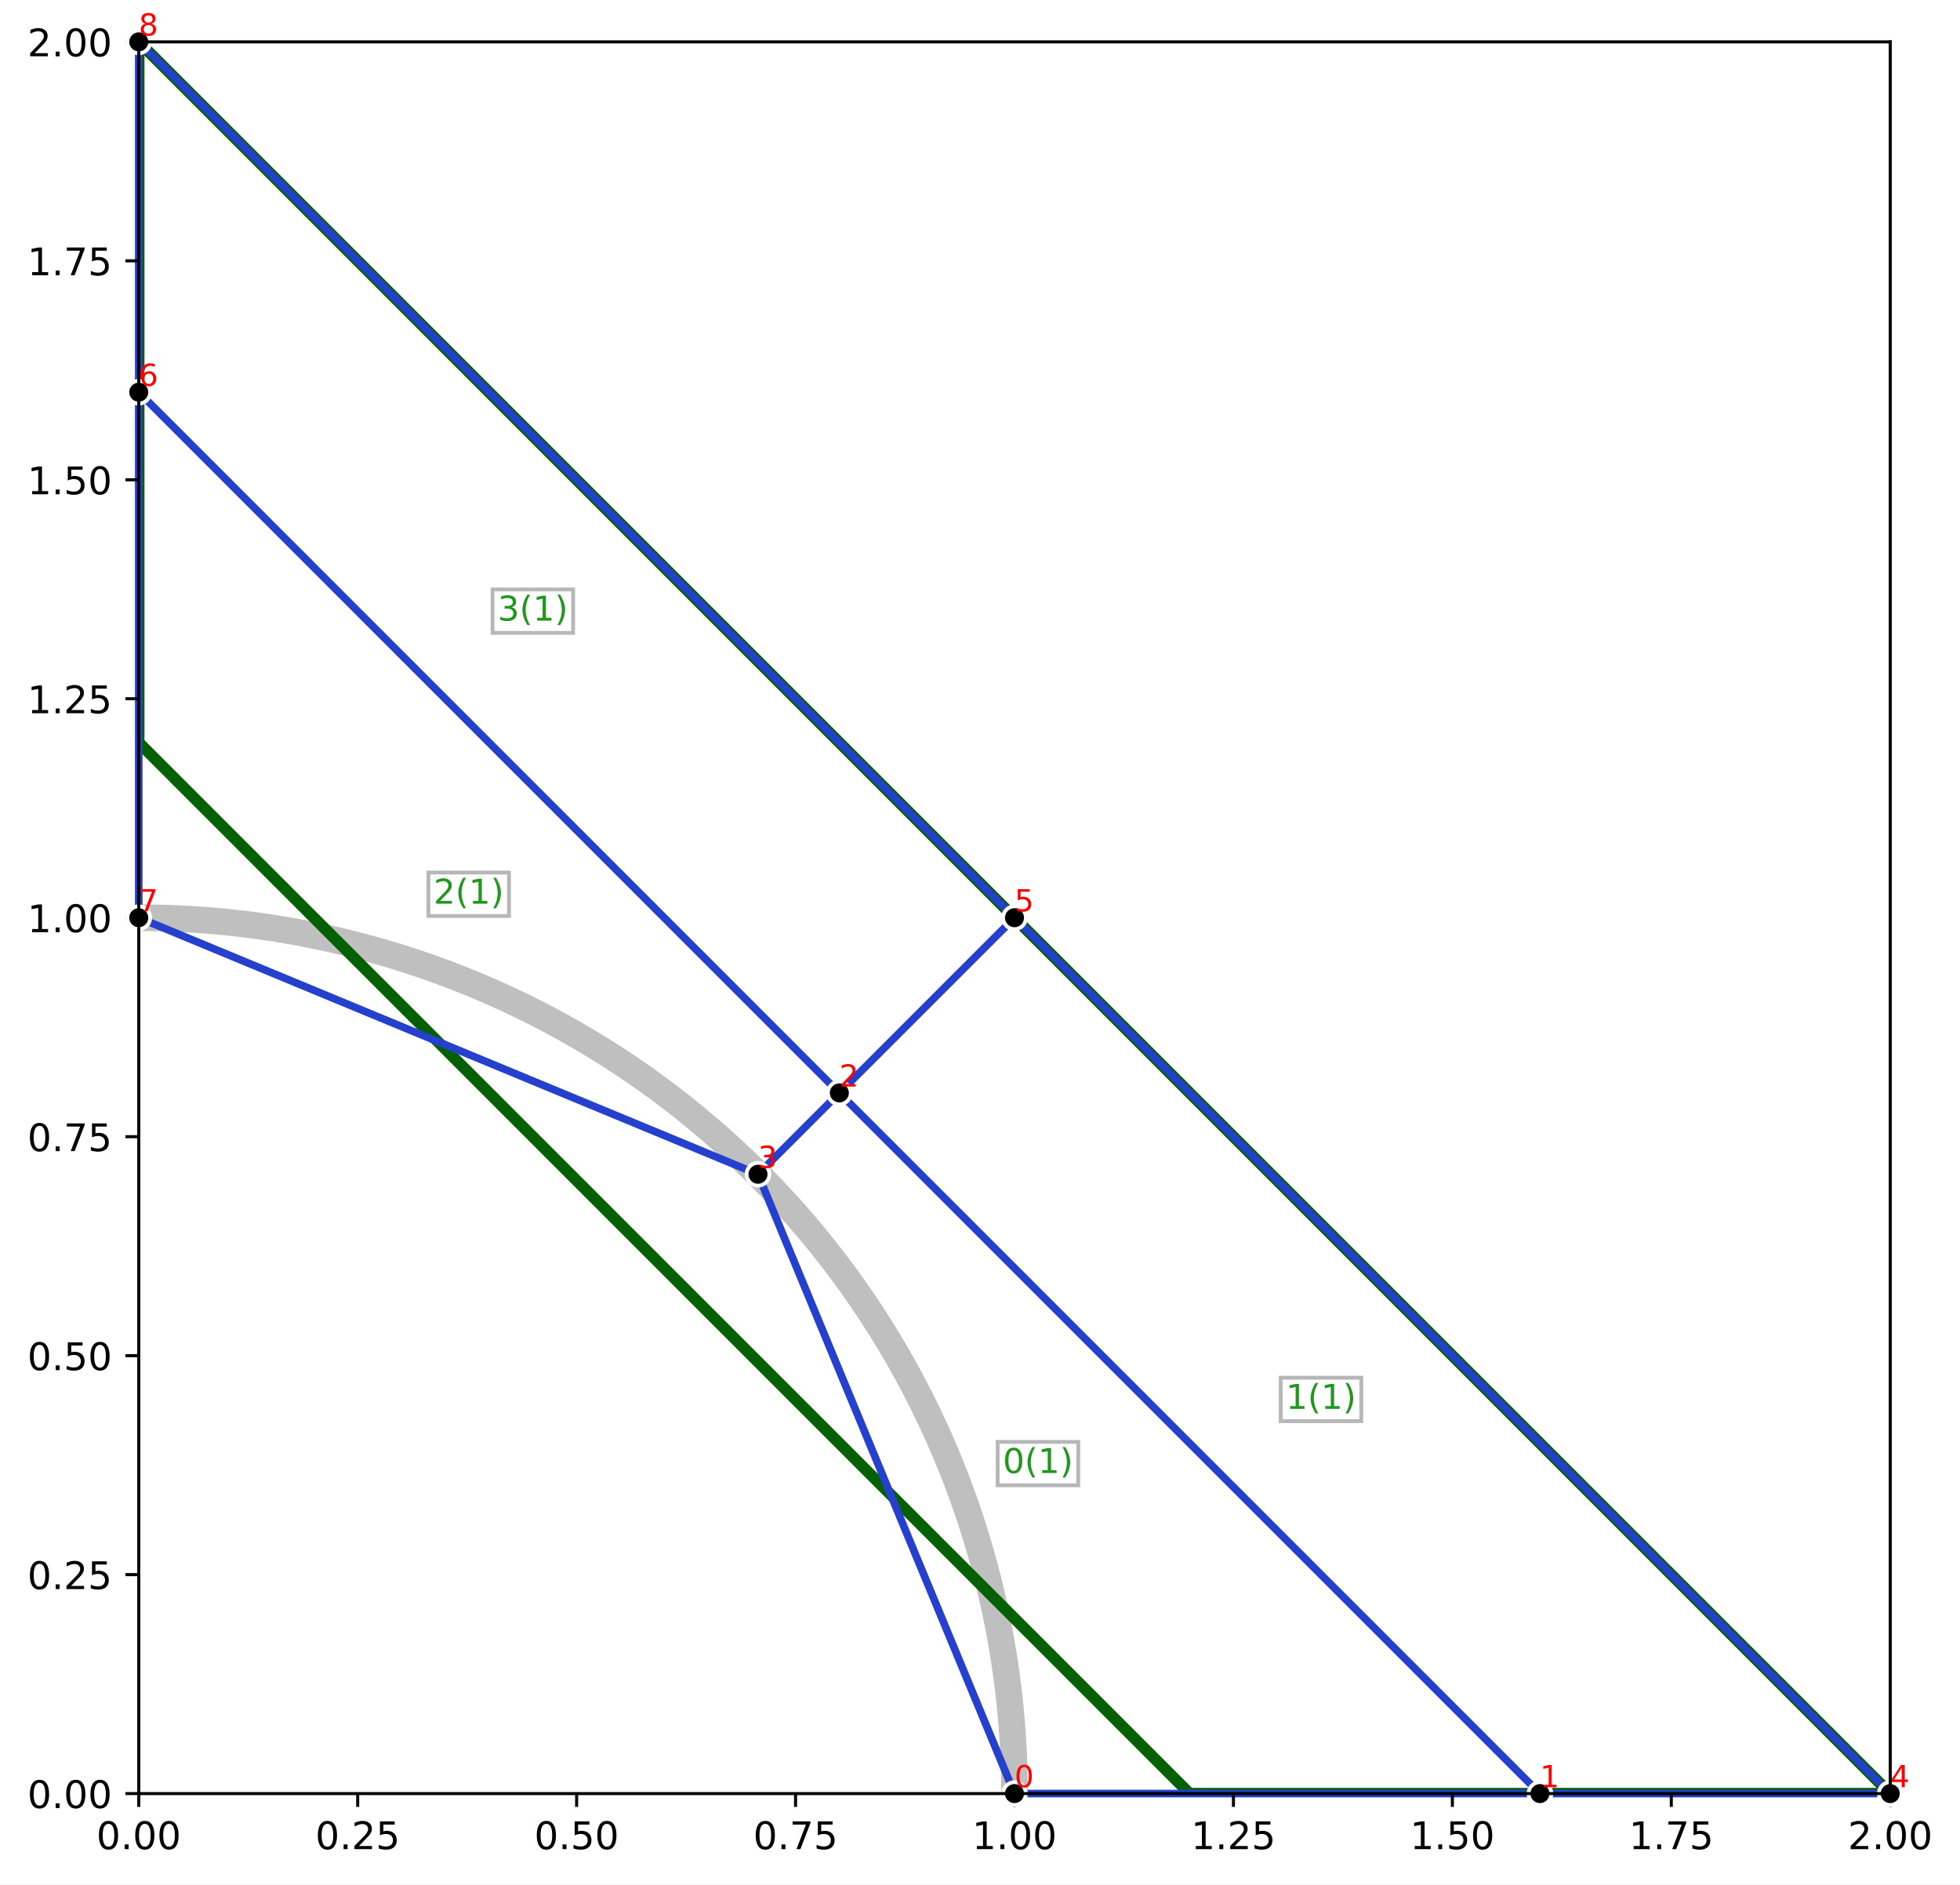
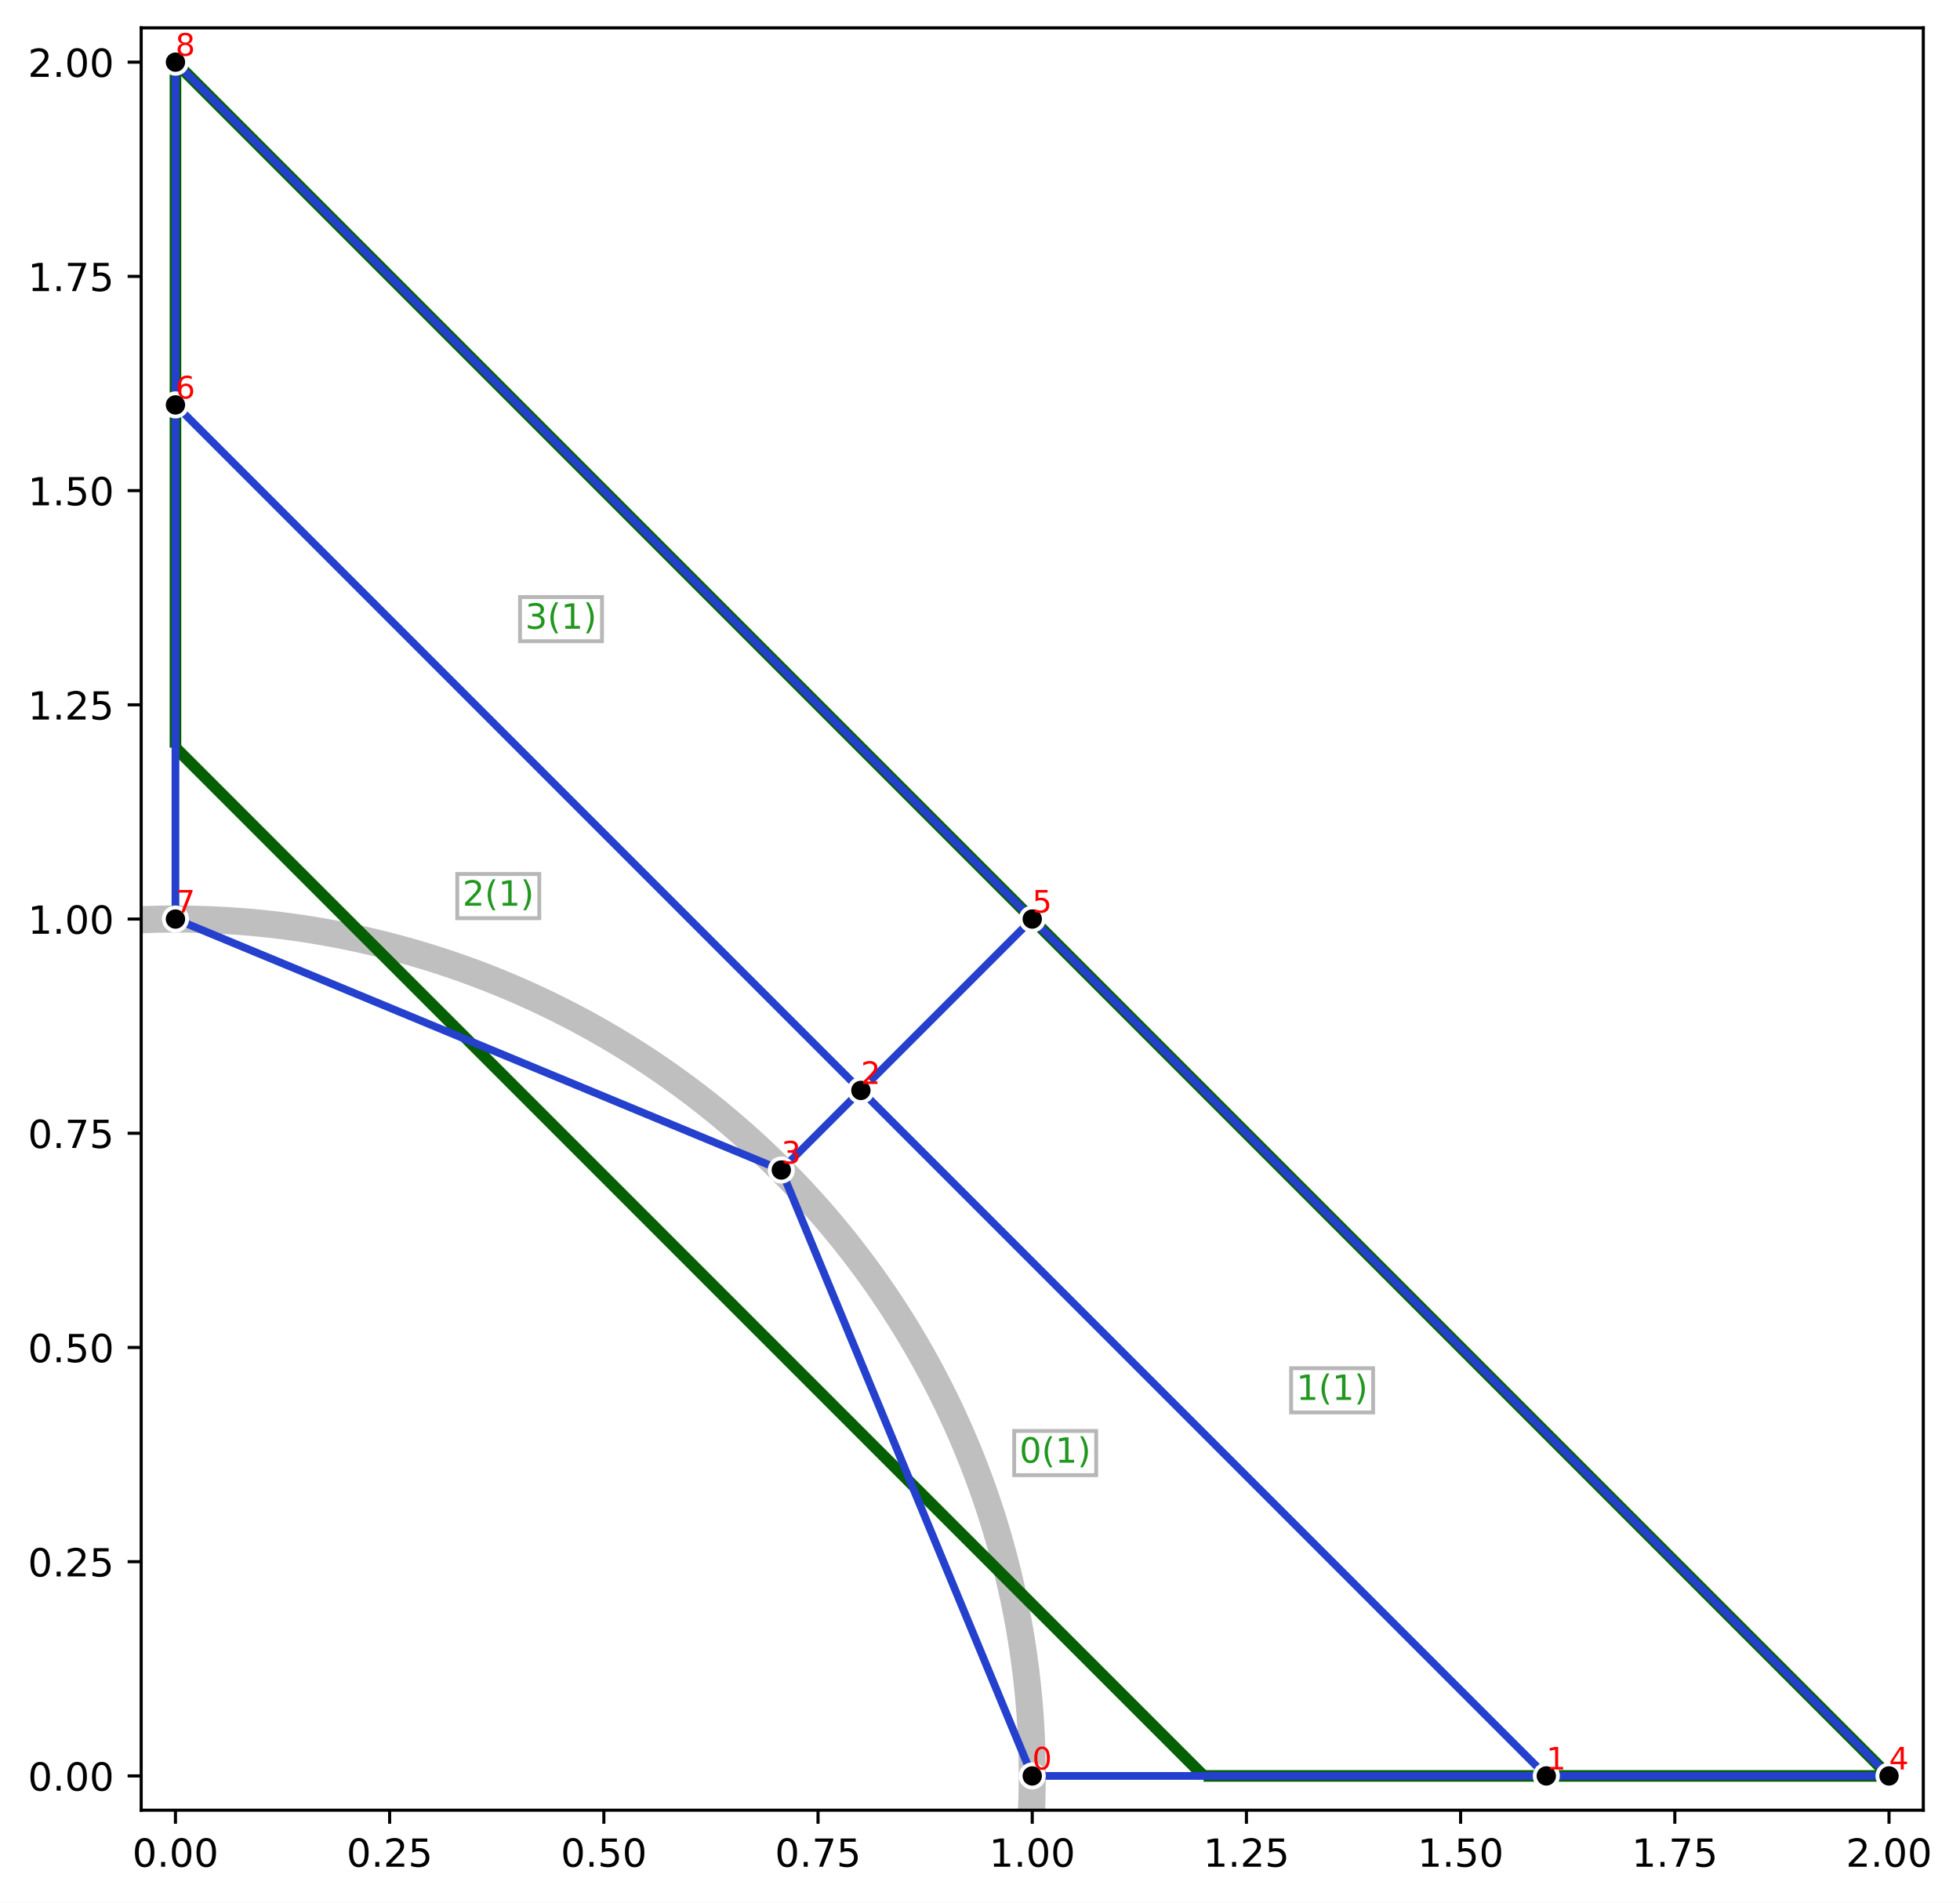
- <svg xmlns="http://www.w3.org/2000/svg" xmlns:xlink="http://www.w3.org/1999/xlink" width="515.072pt" height="495.151pt" viewBox="0 0 515.072 495.151" version="1.1">
+ <svg xmlns="http://www.w3.org/2000/svg" xmlns:xlink="http://www.w3.org/1999/xlink" width="506.221pt" height="491.352pt" viewBox="0 0 506.221 491.352" version="1.1">
  <defs>
    <style type="text/css">*{stroke-linejoin: round; stroke-linecap: butt}</style>
  </defs>
  <g id="figure_1">
    <g id="patch_1">
-       <path d="M 0 495.151  L 515.072 495.151  L 515.072 0  L 0 0  z " style="fill: #ffffff" />
+       <path d="M 0 491.352  L 506.221 491.352  L 506.221 0  L 0 0  z " style="fill: #ffffff" />
    </g>
    <g id="axes_1">
      <g id="patch_2">
-         <path d="M 36.466 471.273  L 496.74 471.273  L 496.74 10.999  L 36.466 10.999  z " style="fill: #ffffff" />
+         <path d="M 36.466 467.474  L 496.74 467.474  L 496.74 7.2  L 36.466 7.2  z " style="fill: #ffffff" />
      </g>
      <g id="patch_3">
-         <path d="M 36.466 701.41  C 97.499 701.41 156.04 677.161 199.197 634.005  C 242.354 590.848 266.603 532.306 266.603 471.273  C 266.603 410.24 242.354 351.699 199.197 308.542  C 156.04 265.385 97.499 241.136 36.466 241.136  C -24.567 241.136 -83.109 265.385 -126.266 308.542  C -169.423 351.699 -193.671 410.24 -193.671 471.273  C -193.671 532.306 -169.423 590.848 -126.266 634.005  C -83.109 677.161 -24.567 701.41 36.466 701.41  " clip-path="url(#p9bb71fc6a3)" style="fill: none; stroke: #bfbfbf; stroke-width: 7; stroke-linejoin: miter" />
+         <path d="M 45.317 679.908  C 104.003 679.908 160.293 656.592 201.79 615.095  C 243.287 573.598 266.603 517.308 266.603 458.623  C 266.603 399.937 243.287 343.647 201.79 302.15  C 160.293 260.653 104.003 237.337 45.317 237.337  C -13.369 237.337 -69.658 260.653 -111.155 302.15  C -152.652 343.647 -175.969 399.937 -175.969 458.623  C -175.969 517.308 -152.652 573.598 -111.155 615.095  C -69.658 656.592 -13.369 679.908 45.317 679.908  " clip-path="url(#pf19e77c049)" style="fill: none; stroke: #bfbfbf; stroke-width: 7; stroke-linejoin: miter" />
      </g>
      <g id="patch_4">
-         <path d="M 496.74 471.273  L 478.329 471.273  L 459.918 471.273  L 441.507 471.273  L 423.096 471.273  L 404.685 471.273  L 386.274 471.273  L 367.863 471.273  L 349.452 471.273  L 331.041 471.273  L 312.63 471.273  " clip-path="url(#p9bb71fc6a3)" style="fill: none; stroke: #046002; stroke-width: 3; stroke-linejoin: miter" />
+         <path d="M 487.888 458.623  L 470.185 458.623  L 452.482 458.623  L 434.78 458.623  L 417.077 458.623  L 399.374 458.623  L 381.671 458.623  L 363.968 458.623  L 346.265 458.623  L 328.563 458.623  L 310.86 458.623  " clip-path="url(#pf19e77c049)" style="fill: none; stroke: #046002; stroke-width: 3; stroke-linejoin: miter" />
      </g>
      <g id="patch_5">
-         <path d="M 36.466 10.999  L 82.493 57.027  L 128.52 103.054  L 174.548 149.081  L 220.575 195.109  L 266.603 241.136  L 312.63 287.164  L 358.657 333.191  L 404.685 379.218  L 450.712 425.246  L 496.74 471.273  " clip-path="url(#p9bb71fc6a3)" style="fill: none; stroke: #046002; stroke-width: 3; stroke-linejoin: miter" />
+         <path d="M 45.317 16.051  L 89.574 60.309  L 133.831 104.566  L 178.088 148.823  L 222.345 193.08  L 266.603 237.337  L 310.86 281.594  L 355.117 325.851  L 399.374 370.108  L 443.631 414.365  L 487.888 458.623  " clip-path="url(#pf19e77c049)" style="fill: none; stroke: #046002; stroke-width: 3; stroke-linejoin: miter" />
      </g>
      <g id="patch_6">
-         <path d="M 36.466 195.109  L 36.466 176.698  L 36.466 158.287  L 36.466 139.876  L 36.466 121.465  L 36.466 103.054  L 36.466 84.643  L 36.466 66.232  L 36.466 47.821  L 36.466 29.41  L 36.466 10.999  " clip-path="url(#p9bb71fc6a3)" style="fill: none; stroke: #046002; stroke-width: 3; stroke-linejoin: miter" />
+         <path d="M 45.317 193.08  L 45.317 175.377  L 45.317 157.674  L 45.317 139.971  L 45.317 122.268  L 45.317 104.566  L 45.317 86.863  L 45.317 69.16  L 45.317 51.457  L 45.317 33.754  L 45.317 16.051  " clip-path="url(#pf19e77c049)" style="fill: none; stroke: #046002; stroke-width: 3; stroke-linejoin: miter" />
      </g>
      <g id="patch_7">
-         <path d="M 312.63 471.273  L 285.014 443.657  L 257.397 416.04  L 229.781 388.424  L 202.164 360.807  L 174.548 333.191  L 146.931 305.575  L 119.315 277.958  L 91.699 250.342  L 64.082 222.725  L 36.466 195.109  " clip-path="url(#p9bb71fc6a3)" style="fill: none; stroke: #046002; stroke-width: 3; stroke-linejoin: miter" />
+         <path d="M 310.86 458.623  L 284.305 432.068  L 257.751 405.514  L 231.197 378.96  L 204.643 352.405  L 178.088 325.851  L 151.534 299.297  L 124.98 272.743  L 98.426 246.188  L 71.871 219.634  L 45.317 193.08  " clip-path="url(#pf19e77c049)" style="fill: none; stroke: #046002; stroke-width: 3; stroke-linejoin: miter" />
      </g>
      <g id="patch_8">
-         <path d="M 36.466 103.054  L 36.466 10.999  M 199.197 308.542  L 220.575 287.164  M 220.575 287.164  L 266.603 241.136  M 220.575 287.164  L 404.685 471.273  M 36.466 10.999  L 266.603 241.136  M 404.685 471.273  L 266.603 471.273  M 36.466 241.136  L 36.466 103.054  M 266.603 471.273  L 199.197 308.542  M 36.466 103.054  L 220.575 287.164  M 199.197 308.542  L 36.466 241.136  M 496.74 471.273  L 404.685 471.273  M 266.603 241.136  L 496.74 471.273  " style="fill: none; stroke: #2440cd; stroke-width: 2; stroke-linejoin: miter" />
+         <path d="M 45.317 237.337  L 45.317 104.566  M 222.345 281.594  L 266.603 237.337  M 201.79 302.15  L 45.317 237.337  M 45.317 104.566  L 222.345 281.594  M 487.888 458.623  L 399.374 458.623  M 45.317 16.051  L 266.603 237.337  M 399.374 458.623  L 266.603 458.623  M 266.603 237.337  L 487.888 458.623  M 45.317 104.566  L 45.317 16.051  M 201.79 302.15  L 222.345 281.594  M 222.345 281.594  L 399.374 458.623  M 266.603 458.623  L 201.79 302.15  " style="fill: none; stroke: #2440cd; stroke-width: 2; stroke-linejoin: miter" />
      </g>
      <g id="matplotlib.axis_1">
        <g id="xtick_1">
          <g id="line2d_1">
            <defs>
-               <path id="m1afa816bf7" d="M 0 0  L 0 3.5  " style="stroke: #000000; stroke-width: 0.8" />
+               <path id="m1c8d23719e" d="M 0 0  L 0 3.5  " style="stroke: #000000; stroke-width: 0.8" />
            </defs>
            <g>
-               <use xlink:href="#m1afa816bf7" x="36.466" y="471.273" style="stroke: #000000; stroke-width: 0.8" />
+               <use xlink:href="#m1c8d23719e" x="45.317" y="467.474" style="stroke: #000000; stroke-width: 0.8" />
            </g>
          </g>
          <g id="text_1">
-             <g transform="translate(25.33281 485.8716)scale(0.1 -0.1)">
+             <g transform="translate(34.18424 482.0724)scale(0.1 -0.1)">
              <defs>
                <path id="DejaVuSans-30" d="M 2034 4250  Q 1547 4250 1301 3770  Q 1056 3291 1056 2328  Q 1056 1369 1301 889  Q 1547 409 2034 409  Q 2525 409 2770 889  Q 3016 1369 3016 2328  Q 3016 3291 2770 3770  Q 2525 4250 2034 4250  z M 2034 4750  Q 2819 4750 3233 4129  Q 3647 3509 3647 2328  Q 3647 1150 3233 529  Q 2819 -91 2034 -91  Q 1250 -91 836 529  Q 422 1150 422 2328  Q 422 3509 836 4129  Q 1250 4750 2034 4750  z " transform="scale(0.015625)" />
                <path id="DejaVuSans-2e" d="M 684 794  L 1344 794  L 1344 0  L 684 0  L 684 794  z " transform="scale(0.015625)" />
              </defs>
              <use xlink:href="#DejaVuSans-30" />
              <use xlink:href="#DejaVuSans-2e" x="63.623" />
              <use xlink:href="#DejaVuSans-30" x="95.41" />
              <use xlink:href="#DejaVuSans-30" x="159.033" />
            </g>
          </g>
        </g>
        <g id="xtick_2">
          <g id="line2d_2">
            <g>
-               <use xlink:href="#m1afa816bf7" x="94" y="471.273" style="stroke: #000000; stroke-width: 0.8" />
+               <use xlink:href="#m1c8d23719e" x="100.638" y="467.474" style="stroke: #000000; stroke-width: 0.8" />
            </g>
          </g>
          <g id="text_2">
-             <g transform="translate(82.86706 485.8716)scale(0.1 -0.1)">
+             <g transform="translate(89.50563 482.0724)scale(0.1 -0.1)">
              <defs>
                <path id="DejaVuSans-32" d="M 1228 531  L 3431 531  L 3431 0  L 469 0  L 469 531  Q 828 903 1448 1529  Q 2069 2156 2228 2338  Q 2531 2678 2651 2914  Q 2772 3150 2772 3378  Q 2772 3750 2511 3984  Q 2250 4219 1831 4219  Q 1534 4219 1204 4116  Q 875 4013 500 3803  L 500 4441  Q 881 4594 1212 4672  Q 1544 4750 1819 4750  Q 2544 4750 2975 4387  Q 3406 4025 3406 3419  Q 3406 3131 3298 2873  Q 3191 2616 2906 2266  Q 2828 2175 2409 1742  Q 1991 1309 1228 531  z " transform="scale(0.015625)" />
                <path id="DejaVuSans-35" d="M 691 4666  L 3169 4666  L 3169 4134  L 1269 4134  L 1269 2991  Q 1406 3038 1543 3061  Q 1681 3084 1819 3084  Q 2600 3084 3056 2656  Q 3513 2228 3513 1497  Q 3513 744 3044 326  Q 2575 -91 1722 -91  Q 1428 -91 1123 -41  Q 819 9 494 109  L 494 744  Q 775 591 1075 516  Q 1375 441 1709 441  Q 2250 441 2565 725  Q 2881 1009 2881 1497  Q 2881 1984 2565 2268  Q 2250 2553 1709 2553  Q 1456 2553 1204 2497  Q 953 2441 691 2322  L 691 4666  z " transform="scale(0.015625)" />
              </defs>
              <use xlink:href="#DejaVuSans-30" />
              <use xlink:href="#DejaVuSans-2e" x="63.623" />
              <use xlink:href="#DejaVuSans-32" x="95.41" />
              <use xlink:href="#DejaVuSans-35" x="159.033" />
            </g>
          </g>
        </g>
        <g id="xtick_3">
          <g id="line2d_3">
            <g>
-               <use xlink:href="#m1afa816bf7" x="151.534" y="471.273" style="stroke: #000000; stroke-width: 0.8" />
+               <use xlink:href="#m1c8d23719e" x="155.96" y="467.474" style="stroke: #000000; stroke-width: 0.8" />
            </g>
          </g>
          <g id="text_3">
-             <g transform="translate(140.4013 485.8716)scale(0.1 -0.1)">
+             <g transform="translate(144.827 482.0724)scale(0.1 -0.1)">
              <use xlink:href="#DejaVuSans-30" />
              <use xlink:href="#DejaVuSans-2e" x="63.623" />
              <use xlink:href="#DejaVuSans-35" x="95.41" />
              <use xlink:href="#DejaVuSans-30" x="159.033" />
            </g>
          </g>
        </g>
        <g id="xtick_4">
          <g id="line2d_4">
            <g>
-               <use xlink:href="#m1afa816bf7" x="209.068" y="471.273" style="stroke: #000000; stroke-width: 0.8" />
+               <use xlink:href="#m1c8d23719e" x="211.281" y="467.474" style="stroke: #000000; stroke-width: 0.8" />
            </g>
          </g>
          <g id="text_4">
-             <g transform="translate(197.9356 485.8716)scale(0.1 -0.1)">
+             <g transform="translate(200.1484 482.0724)scale(0.1 -0.1)">
              <defs>
                <path id="DejaVuSans-37" d="M 525 4666  L 3525 4666  L 3525 4397  L 1831 0  L 1172 0  L 2766 4134  L 525 4134  L 525 4666  z " transform="scale(0.015625)" />
              </defs>
              <use xlink:href="#DejaVuSans-30" />
              <use xlink:href="#DejaVuSans-2e" x="63.623" />
              <use xlink:href="#DejaVuSans-37" x="95.41" />
              <use xlink:href="#DejaVuSans-35" x="159.033" />
            </g>
          </g>
        </g>
        <g id="xtick_5">
          <g id="line2d_5">
            <g>
-               <use xlink:href="#m1afa816bf7" x="266.603" y="471.273" style="stroke: #000000; stroke-width: 0.8" />
+               <use xlink:href="#m1c8d23719e" x="266.603" y="467.474" style="stroke: #000000; stroke-width: 0.8" />
            </g>
          </g>
          <g id="text_5">
-             <g transform="translate(255.4698 485.8716)scale(0.1 -0.1)">
+             <g transform="translate(255.4698 482.0724)scale(0.1 -0.1)">
              <defs>
                <path id="DejaVuSans-31" d="M 794 531  L 1825 531  L 1825 4091  L 703 3866  L 703 4441  L 1819 4666  L 2450 4666  L 2450 531  L 3481 531  L 3481 0  L 794 0  L 794 531  z " transform="scale(0.015625)" />
              </defs>
              <use xlink:href="#DejaVuSans-31" />
              <use xlink:href="#DejaVuSans-2e" x="63.623" />
              <use xlink:href="#DejaVuSans-30" x="95.41" />
              <use xlink:href="#DejaVuSans-30" x="159.033" />
            </g>
          </g>
        </g>
        <g id="xtick_6">
          <g id="line2d_6">
            <g>
-               <use xlink:href="#m1afa816bf7" x="324.137" y="471.273" style="stroke: #000000; stroke-width: 0.8" />
+               <use xlink:href="#m1c8d23719e" x="321.924" y="467.474" style="stroke: #000000; stroke-width: 0.8" />
            </g>
          </g>
          <g id="text_6">
-             <g transform="translate(313.004 485.8716)scale(0.1 -0.1)">
+             <g transform="translate(310.7912 482.0724)scale(0.1 -0.1)">
              <use xlink:href="#DejaVuSans-31" />
              <use xlink:href="#DejaVuSans-2e" x="63.623" />
              <use xlink:href="#DejaVuSans-32" x="95.41" />
              <use xlink:href="#DejaVuSans-35" x="159.033" />
            </g>
          </g>
        </g>
        <g id="xtick_7">
          <g id="line2d_7">
            <g>
-               <use xlink:href="#m1afa816bf7" x="381.671" y="471.273" style="stroke: #000000; stroke-width: 0.8" />
+               <use xlink:href="#m1c8d23719e" x="377.245" y="467.474" style="stroke: #000000; stroke-width: 0.8" />
            </g>
          </g>
          <g id="text_7">
-             <g transform="translate(370.5383 485.8716)scale(0.1 -0.1)">
+             <g transform="translate(366.1126 482.0724)scale(0.1 -0.1)">
              <use xlink:href="#DejaVuSans-31" />
              <use xlink:href="#DejaVuSans-2e" x="63.623" />
              <use xlink:href="#DejaVuSans-35" x="95.41" />
              <use xlink:href="#DejaVuSans-30" x="159.033" />
            </g>
          </g>
        </g>
        <g id="xtick_8">
          <g id="line2d_8">
            <g>
-               <use xlink:href="#m1afa816bf7" x="439.205" y="471.273" style="stroke: #000000; stroke-width: 0.8" />
+               <use xlink:href="#m1c8d23719e" x="432.567" y="467.474" style="stroke: #000000; stroke-width: 0.8" />
            </g>
          </g>
          <g id="text_8">
-             <g transform="translate(428.0725 485.8716)scale(0.1 -0.1)">
+             <g transform="translate(421.434 482.0724)scale(0.1 -0.1)">
              <use xlink:href="#DejaVuSans-31" />
              <use xlink:href="#DejaVuSans-2e" x="63.623" />
              <use xlink:href="#DejaVuSans-37" x="95.41" />
              <use xlink:href="#DejaVuSans-35" x="159.033" />
            </g>
          </g>
        </g>
        <g id="xtick_9">
          <g id="line2d_9">
            <g>
-               <use xlink:href="#m1afa816bf7" x="496.74" y="471.273" style="stroke: #000000; stroke-width: 0.8" />
+               <use xlink:href="#m1c8d23719e" x="487.888" y="467.474" style="stroke: #000000; stroke-width: 0.8" />
            </g>
          </g>
          <g id="text_9">
-             <g transform="translate(485.6068 485.8716)scale(0.1 -0.1)">
+             <g transform="translate(476.7554 482.0724)scale(0.1 -0.1)">
              <use xlink:href="#DejaVuSans-32" />
              <use xlink:href="#DejaVuSans-2e" x="63.623" />
              <use xlink:href="#DejaVuSans-30" x="95.41" />
              <use xlink:href="#DejaVuSans-30" x="159.033" />
            </g>
          </g>
        </g>
      </g>
      <g id="matplotlib.axis_2">
        <g id="ytick_1">
          <g id="line2d_10">
            <defs>
-               <path id="m0b81440fb3" d="M 0 0  L -3.5 0  " style="stroke: #000000; stroke-width: 0.8" />
+               <path id="mc160733c50" d="M 0 0  L -3.5 0  " style="stroke: #000000; stroke-width: 0.8" />
            </defs>
            <g>
-               <use xlink:href="#m0b81440fb3" x="36.466" y="471.273" style="stroke: #000000; stroke-width: 0.8" />
+               <use xlink:href="#mc160733c50" x="36.466" y="458.623" style="stroke: #000000; stroke-width: 0.8" />
            </g>
          </g>
          <g id="text_10">
-             <g transform="translate(7.2 475.0724)scale(0.1 -0.1)">
+             <g transform="translate(7.2 462.4218)scale(0.1 -0.1)">
              <use xlink:href="#DejaVuSans-30" />
              <use xlink:href="#DejaVuSans-2e" x="63.623" />
              <use xlink:href="#DejaVuSans-30" x="95.41" />
              <use xlink:href="#DejaVuSans-30" x="159.033" />
            </g>
          </g>
        </g>
        <g id="ytick_2">
          <g id="line2d_11">
            <g>
-               <use xlink:href="#m0b81440fb3" x="36.466" y="413.739" style="stroke: #000000; stroke-width: 0.8" />
+               <use xlink:href="#mc160733c50" x="36.466" y="403.301" style="stroke: #000000; stroke-width: 0.8" />
            </g>
          </g>
          <g id="text_11">
-             <g transform="translate(7.2 417.5382)scale(0.1 -0.1)">
+             <g transform="translate(7.2 407.1004)scale(0.1 -0.1)">
              <use xlink:href="#DejaVuSans-30" />
              <use xlink:href="#DejaVuSans-2e" x="63.623" />
              <use xlink:href="#DejaVuSans-32" x="95.41" />
              <use xlink:href="#DejaVuSans-35" x="159.033" />
            </g>
          </g>
        </g>
        <g id="ytick_3">
          <g id="line2d_12">
            <g>
-               <use xlink:href="#m0b81440fb3" x="36.466" y="356.205" style="stroke: #000000; stroke-width: 0.8" />
+               <use xlink:href="#mc160733c50" x="36.466" y="347.98" style="stroke: #000000; stroke-width: 0.8" />
            </g>
          </g>
          <g id="text_12">
-             <g transform="translate(7.2 360.0039)scale(0.1 -0.1)">
+             <g transform="translate(7.2 351.779)scale(0.1 -0.1)">
              <use xlink:href="#DejaVuSans-30" />
              <use xlink:href="#DejaVuSans-2e" x="63.623" />
              <use xlink:href="#DejaVuSans-35" x="95.41" />
              <use xlink:href="#DejaVuSans-30" x="159.033" />
            </g>
          </g>
        </g>
        <g id="ytick_4">
          <g id="line2d_13">
            <g>
-               <use xlink:href="#m0b81440fb3" x="36.466" y="298.67" style="stroke: #000000; stroke-width: 0.8" />
+               <use xlink:href="#mc160733c50" x="36.466" y="292.658" style="stroke: #000000; stroke-width: 0.8" />
            </g>
          </g>
          <g id="text_13">
-             <g transform="translate(7.2 302.4697)scale(0.1 -0.1)">
+             <g transform="translate(7.2 296.4576)scale(0.1 -0.1)">
              <use xlink:href="#DejaVuSans-30" />
              <use xlink:href="#DejaVuSans-2e" x="63.623" />
              <use xlink:href="#DejaVuSans-37" x="95.41" />
              <use xlink:href="#DejaVuSans-35" x="159.033" />
            </g>
          </g>
        </g>
        <g id="ytick_5">
          <g id="line2d_14">
            <g>
-               <use xlink:href="#m0b81440fb3" x="36.466" y="241.136" style="stroke: #000000; stroke-width: 0.8" />
+               <use xlink:href="#mc160733c50" x="36.466" y="237.337" style="stroke: #000000; stroke-width: 0.8" />
            </g>
          </g>
          <g id="text_14">
-             <g transform="translate(7.2 244.9354)scale(0.1 -0.1)">
+             <g transform="translate(7.2 241.1362)scale(0.1 -0.1)">
              <use xlink:href="#DejaVuSans-31" />
              <use xlink:href="#DejaVuSans-2e" x="63.623" />
              <use xlink:href="#DejaVuSans-30" x="95.41" />
              <use xlink:href="#DejaVuSans-30" x="159.033" />
            </g>
          </g>
        </g>
        <g id="ytick_6">
          <g id="line2d_15">
            <g>
-               <use xlink:href="#m0b81440fb3" x="36.466" y="183.602" style="stroke: #000000; stroke-width: 0.8" />
+               <use xlink:href="#mc160733c50" x="36.466" y="182.016" style="stroke: #000000; stroke-width: 0.8" />
            </g>
          </g>
          <g id="text_15">
-             <g transform="translate(7.2 187.4012)scale(0.1 -0.1)">
+             <g transform="translate(7.2 185.8148)scale(0.1 -0.1)">
              <use xlink:href="#DejaVuSans-31" />
              <use xlink:href="#DejaVuSans-2e" x="63.623" />
              <use xlink:href="#DejaVuSans-32" x="95.41" />
              <use xlink:href="#DejaVuSans-35" x="159.033" />
            </g>
          </g>
        </g>
        <g id="ytick_7">
          <g id="line2d_16">
            <g>
-               <use xlink:href="#m0b81440fb3" x="36.466" y="126.068" style="stroke: #000000; stroke-width: 0.8" />
+               <use xlink:href="#mc160733c50" x="36.466" y="126.694" style="stroke: #000000; stroke-width: 0.8" />
            </g>
          </g>
          <g id="text_16">
-             <g transform="translate(7.2 129.8669)scale(0.1 -0.1)">
+             <g transform="translate(7.2 130.4934)scale(0.1 -0.1)">
              <use xlink:href="#DejaVuSans-31" />
              <use xlink:href="#DejaVuSans-2e" x="63.623" />
              <use xlink:href="#DejaVuSans-35" x="95.41" />
              <use xlink:href="#DejaVuSans-30" x="159.033" />
            </g>
          </g>
        </g>
        <g id="ytick_8">
          <g id="line2d_17">
            <g>
-               <use xlink:href="#m0b81440fb3" x="36.466" y="68.533" style="stroke: #000000; stroke-width: 0.8" />
+               <use xlink:href="#mc160733c50" x="36.466" y="71.373" style="stroke: #000000; stroke-width: 0.8" />
            </g>
          </g>
          <g id="text_17">
-             <g transform="translate(7.2 72.33268)scale(0.1 -0.1)">
+             <g transform="translate(7.2 75.17203)scale(0.1 -0.1)">
              <use xlink:href="#DejaVuSans-31" />
              <use xlink:href="#DejaVuSans-2e" x="63.623" />
              <use xlink:href="#DejaVuSans-37" x="95.41" />
              <use xlink:href="#DejaVuSans-35" x="159.033" />
            </g>
          </g>
        </g>
        <g id="ytick_9">
          <g id="line2d_18">
            <g>
-               <use xlink:href="#m0b81440fb3" x="36.466" y="10.999" style="stroke: #000000; stroke-width: 0.8" />
+               <use xlink:href="#mc160733c50" x="36.466" y="16.051" style="stroke: #000000; stroke-width: 0.8" />
            </g>
          </g>
          <g id="text_18">
-             <g transform="translate(7.2 14.79844)scale(0.1 -0.1)">
+             <g transform="translate(7.2 19.85064)scale(0.1 -0.1)">
              <use xlink:href="#DejaVuSans-32" />
              <use xlink:href="#DejaVuSans-2e" x="63.623" />
              <use xlink:href="#DejaVuSans-30" x="95.41" />
              <use xlink:href="#DejaVuSans-30" x="159.033" />
            </g>
          </g>
        </g>
      </g>
      <g id="line2d_19">
        <defs>
-           <path id="mcb8de4bb22" d="M 0 3  C 0.796 3 1.559 2.684 2.121 2.121  C 2.684 1.559 3 0.796 3 0  C 3 -0.796 2.684 -1.559 2.121 -2.121  C 1.559 -2.684 0.796 -3 0 -3  C -0.796 -3 -1.559 -2.684 -2.121 -2.121  C -2.684 -1.559 -3 -0.796 -3 0  C -3 0.796 -2.684 1.559 -2.121 2.121  C -1.559 2.684 -0.796 3 0 3  z " style="stroke: #ffffff" />
+           <path id="m82751c8e7b" d="M 0 3  C 0.796 3 1.559 2.684 2.121 2.121  C 2.684 1.559 3 0.796 3 0  C 3 -0.796 2.684 -1.559 2.121 -2.121  C 1.559 -2.684 0.796 -3 0 -3  C -0.796 -3 -1.559 -2.684 -2.121 -2.121  C -2.684 -1.559 -3 -0.796 -3 0  C -3 0.796 -2.684 1.559 -2.121 2.121  C -1.559 2.684 -0.796 3 0 3  z " style="stroke: #ffffff" />
        </defs>
        <g>
-           <use xlink:href="#mcb8de4bb22" x="266.603" y="471.273" style="stroke: #ffffff" />
-           <use xlink:href="#mcb8de4bb22" x="404.685" y="471.273" style="stroke: #ffffff" />
-           <use xlink:href="#mcb8de4bb22" x="220.575" y="287.164" style="stroke: #ffffff" />
-           <use xlink:href="#mcb8de4bb22" x="199.197" y="308.542" style="stroke: #ffffff" />
-           <use xlink:href="#mcb8de4bb22" x="496.74" y="471.273" style="stroke: #ffffff" />
-           <use xlink:href="#mcb8de4bb22" x="266.603" y="241.136" style="stroke: #ffffff" />
-           <use xlink:href="#mcb8de4bb22" x="36.466" y="103.054" style="stroke: #ffffff" />
-           <use xlink:href="#mcb8de4bb22" x="36.466" y="241.136" style="stroke: #ffffff" />
-           <use xlink:href="#mcb8de4bb22" x="36.466" y="10.999" style="stroke: #ffffff" />
+           <use xlink:href="#m82751c8e7b" x="266.603" y="458.623" style="stroke: #ffffff" />
+           <use xlink:href="#m82751c8e7b" x="399.374" y="458.623" style="stroke: #ffffff" />
+           <use xlink:href="#m82751c8e7b" x="222.345" y="281.594" style="stroke: #ffffff" />
+           <use xlink:href="#m82751c8e7b" x="201.79" y="302.15" style="stroke: #ffffff" />
+           <use xlink:href="#m82751c8e7b" x="487.888" y="458.623" style="stroke: #ffffff" />
+           <use xlink:href="#m82751c8e7b" x="266.603" y="237.337" style="stroke: #ffffff" />
+           <use xlink:href="#m82751c8e7b" x="45.317" y="104.566" style="stroke: #ffffff" />
+           <use xlink:href="#m82751c8e7b" x="45.317" y="237.337" style="stroke: #ffffff" />
+           <use xlink:href="#m82751c8e7b" x="45.317" y="16.051" style="stroke: #ffffff" />
        </g>
      </g>
      <g id="patch_9">
-         <path d="M 36.466 471.273  L 36.466 10.999  " style="fill: none; stroke: #000000; stroke-width: 0.8; stroke-linejoin: miter; stroke-linecap: square" />
+         <path d="M 36.466 467.474  L 36.466 7.2  " style="fill: none; stroke: #000000; stroke-width: 0.8; stroke-linejoin: miter; stroke-linecap: square" />
      </g>
      <g id="patch_10">
-         <path d="M 496.74 471.273  L 496.74 10.999  " style="fill: none; stroke: #000000; stroke-width: 0.8; stroke-linejoin: miter; stroke-linecap: square" />
+         <path d="M 496.74 467.474  L 496.74 7.2  " style="fill: none; stroke: #000000; stroke-width: 0.8; stroke-linejoin: miter; stroke-linecap: square" />
      </g>
      <g id="patch_11">
-         <path d="M 36.466 471.273  L 496.74 471.273  " style="fill: none; stroke: #000000; stroke-width: 0.8; stroke-linejoin: miter; stroke-linecap: square" />
+         <path d="M 36.466 467.474  L 496.74 467.474  " style="fill: none; stroke: #000000; stroke-width: 0.8; stroke-linejoin: miter; stroke-linecap: square" />
      </g>
      <g id="patch_12">
-         <path d="M 36.466 10.999  L 496.74 10.999  " style="fill: none; stroke: #000000; stroke-width: 0.8; stroke-linejoin: miter; stroke-linecap: square" />
+         <path d="M 36.466 7.2  L 496.74 7.2  " style="fill: none; stroke: #000000; stroke-width: 0.8; stroke-linejoin: miter; stroke-linecap: square" />
      </g>
      <g id="text_19">
        <g id="patch_13">
-           <path d="M 262.177 390.268  L 283.353 390.268  L 283.353 378.858  L 262.177 378.858  z " style="fill: #ffffff; stroke: #b7b7b7; stroke-linejoin: miter" />
-         </g>
-         <g style="fill: #22971f" transform="translate(263.5273 387.0464)scale(0.09 -0.09)">
+           <path d="M 261.94 380.952  L 283.116 380.952  L 283.116 369.542  L 261.94 369.542  z " style="fill: #ffffff; stroke: #b7b7b7; stroke-linejoin: miter" />
+         </g>
+         <g style="fill: #22971f" transform="translate(263.2903 377.7307)scale(0.09 -0.09)">
          <defs>
            <path id="DejaVuSans-28" d="M 1984 4856  Q 1566 4138 1362 3434  Q 1159 2731 1159 2009  Q 1159 1288 1364 580  Q 1569 -128 1984 -844  L 1484 -844  Q 1016 -109 783 600  Q 550 1309 550 2009  Q 550 2706 781 3412  Q 1013 4119 1484 4856  L 1984 4856  z " transform="scale(0.015625)" />
            <path id="DejaVuSans-29" d="M 513 4856  L 1013 4856  Q 1481 4119 1714 3412  Q 1947 2706 1947 2009  Q 1947 1309 1714 600  Q 1481 -109 1013 -844  L 513 -844  Q 928 -128 1133 580  Q 1338 1288 1338 2009  Q 1338 2731 1133 3434  Q 928 4138 513 4856  z " transform="scale(0.015625)" />
          </defs>
          <use xlink:href="#DejaVuSans-30" />
          <use xlink:href="#DejaVuSans-28" x="63.623" />
          <use xlink:href="#DejaVuSans-31" x="102.637" />
          <use xlink:href="#DejaVuSans-29" x="166.26" />
        </g>
      </g>
      <g id="text_20">
        <g id="patch_14">
-           <path d="M 336.563 373.417  L 357.738 373.417  L 357.738 362.006  L 336.563 362.006  z " style="fill: #ffffff; stroke: #b7b7b7; stroke-linejoin: miter" />
-         </g>
-         <g style="fill: #22971f" transform="translate(337.9129 370.195)scale(0.09 -0.09)">
+           <path d="M 333.465 364.749  L 354.64 364.749  L 354.64 353.339  L 333.465 353.339  z " style="fill: #ffffff; stroke: #b7b7b7; stroke-linejoin: miter" />
+         </g>
+         <g style="fill: #22971f" transform="translate(334.8149 361.5275)scale(0.09 -0.09)">
          <use xlink:href="#DejaVuSans-31" />
          <use xlink:href="#DejaVuSans-28" x="63.623" />
          <use xlink:href="#DejaVuSans-31" x="102.637" />
          <use xlink:href="#DejaVuSans-29" x="166.26" />
        </g>
      </g>
      <g id="text_21">
        <g id="patch_15">
-           <path d="M 112.588 240.679  L 133.764 240.679  L 133.764 229.269  L 112.588 229.269  z " style="fill: #ffffff; stroke: #b7b7b7; stroke-linejoin: miter" />
-         </g>
-         <g style="fill: #22971f" transform="translate(113.9382 237.4573)scale(0.09 -0.09)">
+           <path d="M 118.105 237.117  L 139.28 237.117  L 139.28 225.707  L 118.105 225.707  z " style="fill: #ffffff; stroke: #b7b7b7; stroke-linejoin: miter" />
+         </g>
+         <g style="fill: #22971f" transform="translate(119.4546 233.8951)scale(0.09 -0.09)">
          <use xlink:href="#DejaVuSans-32" />
          <use xlink:href="#DejaVuSans-28" x="63.623" />
          <use xlink:href="#DejaVuSans-31" x="102.637" />
          <use xlink:href="#DejaVuSans-29" x="166.26" />
        </g>
      </g>
      <g id="text_22">
        <g id="patch_16">
-           <path d="M 129.44 166.293  L 150.615 166.293  L 150.615 154.883  L 129.44 154.883  z " style="fill: #ffffff; stroke: #b7b7b7; stroke-linejoin: miter" />
-         </g>
-         <g style="fill: #22971f" transform="translate(130.7896 163.0717)scale(0.09 -0.09)">
+           <path d="M 134.308 165.592  L 155.483 165.592  L 155.483 154.182  L 134.308 154.182  z " style="fill: #ffffff; stroke: #b7b7b7; stroke-linejoin: miter" />
+         </g>
+         <g style="fill: #22971f" transform="translate(135.6579 162.3705)scale(0.09 -0.09)">
          <defs>
            <path id="DejaVuSans-33" d="M 2597 2516  Q 3050 2419 3304 2112  Q 3559 1806 3559 1356  Q 3559 666 3084 287  Q 2609 -91 1734 -91  Q 1441 -91 1130 -33  Q 819 25 488 141  L 488 750  Q 750 597 1062 519  Q 1375 441 1716 441  Q 2309 441 2620 675  Q 2931 909 2931 1356  Q 2931 1769 2642 2001  Q 2353 2234 1838 2234  L 1294 2234  L 1294 2753  L 1863 2753  Q 2328 2753 2575 2939  Q 2822 3125 2822 3475  Q 2822 3834 2567 4026  Q 2313 4219 1838 4219  Q 1578 4219 1281 4162  Q 984 4106 628 3988  L 628 4550  Q 988 4650 1302 4700  Q 1616 4750 1894 4750  Q 2613 4750 3031 4423  Q 3450 4097 3450 3541  Q 3450 3153 3228 2886  Q 3006 2619 2597 2516  z " transform="scale(0.015625)" />
          </defs>
          <use xlink:href="#DejaVuSans-33" />
          <use xlink:href="#DejaVuSans-28" x="63.623" />
          <use xlink:href="#DejaVuSans-31" x="102.637" />
          <use xlink:href="#DejaVuSans-29" x="166.26" />
        </g>
      </g>
      <g id="text_23">
-         <g style="fill: #ff0000" transform="translate(266.6026 469.6094)scale(0.08 -0.08)">
+         <g style="fill: #ff0000" transform="translate(266.6026 456.9588)scale(0.08 -0.08)">
          <use xlink:href="#DejaVuSans-30" />
        </g>
      </g>
      <g id="text_24">
-         <g style="fill: #ff0000" transform="translate(404.6848 469.6094)scale(0.08 -0.08)">
+         <g style="fill: #ff0000" transform="translate(399.3739 456.9588)scale(0.08 -0.08)">
          <use xlink:href="#DejaVuSans-31" />
        </g>
      </g>
      <g id="text_25">
-         <g style="fill: #ff0000" transform="translate(220.5752 285.4999)scale(0.08 -0.08)">
+         <g style="fill: #ff0000" transform="translate(222.3455 279.9303)scale(0.08 -0.08)">
          <use xlink:href="#DejaVuSans-32" />
        </g>
      </g>
      <g id="text_26">
-         <g style="fill: #ff0000" transform="translate(199.197 306.878)scale(0.08 -0.08)">
+         <g style="fill: #ff0000" transform="translate(201.7896 300.4863)scale(0.08 -0.08)">
          <use xlink:href="#DejaVuSans-33" />
        </g>
      </g>
      <g id="text_27">
-         <g style="fill: #ff0000" transform="translate(496.7396 469.6094)scale(0.08 -0.08)">
+         <g style="fill: #ff0000" transform="translate(487.8882 456.9588)scale(0.08 -0.08)">
          <defs>
            <path id="DejaVuSans-34" d="M 2419 4116  L 825 1625  L 2419 1625  L 2419 4116  z M 2253 4666  L 3047 4666  L 3047 1625  L 3713 1625  L 3713 1100  L 3047 1100  L 3047 0  L 2419 0  L 2419 1100  L 313 1100  L 313 1709  L 2253 4666  z " transform="scale(0.015625)" />
          </defs>
          <use xlink:href="#DejaVuSans-34" />
        </g>
      </g>
      <g id="text_28">
-         <g style="fill: #ff0000" transform="translate(266.6026 239.4725)scale(0.08 -0.08)">
+         <g style="fill: #ff0000" transform="translate(266.6026 235.6732)scale(0.08 -0.08)">
          <use xlink:href="#DejaVuSans-35" />
        </g>
      </g>
      <g id="text_29">
-         <g style="fill: #ff0000" transform="translate(36.46563 101.3903)scale(0.08 -0.08)">
+         <g style="fill: #ff0000" transform="translate(45.31705 102.9019)scale(0.08 -0.08)">
          <defs>
            <path id="DejaVuSans-36" d="M 2113 2584  Q 1688 2584 1439 2293  Q 1191 2003 1191 1497  Q 1191 994 1439 701  Q 1688 409 2113 409  Q 2538 409 2786 701  Q 3034 994 3034 1497  Q 3034 2003 2786 2293  Q 2538 2584 2113 2584  z M 3366 4563  L 3366 3988  Q 3128 4100 2886 4159  Q 2644 4219 2406 4219  Q 1781 4219 1451 3797  Q 1122 3375 1075 2522  Q 1259 2794 1537 2939  Q 1816 3084 2150 3084  Q 2853 3084 3261 2657  Q 3669 2231 3669 1497  Q 3669 778 3244 343  Q 2819 -91 2113 -91  Q 1303 -91 875 529  Q 447 1150 447 2328  Q 447 3434 972 4092  Q 1497 4750 2381 4750  Q 2619 4750 2861 4703  Q 3103 4656 3366 4563  z " transform="scale(0.015625)" />
          </defs>
          <use xlink:href="#DejaVuSans-36" />
        </g>
      </g>
      <g id="text_30">
-         <g style="fill: #ff0000" transform="translate(36.46563 239.4725)scale(0.08 -0.08)">
+         <g style="fill: #ff0000" transform="translate(45.31705 235.6732)scale(0.08 -0.08)">
          <use xlink:href="#DejaVuSans-37" />
        </g>
      </g>
      <g id="text_31">
-         <g style="fill: #ff0000" transform="translate(36.46563 9.335469)scale(0.08 -0.08)">
+         <g style="fill: #ff0000" transform="translate(45.31705 14.38767)scale(0.08 -0.08)">
          <defs>
            <path id="DejaVuSans-38" d="M 2034 2216  Q 1584 2216 1326 1975  Q 1069 1734 1069 1313  Q 1069 891 1326 650  Q 1584 409 2034 409  Q 2484 409 2743 651  Q 3003 894 3003 1313  Q 3003 1734 2745 1975  Q 2488 2216 2034 2216  z M 1403 2484  Q 997 2584 770 2862  Q 544 3141 544 3541  Q 544 4100 942 4425  Q 1341 4750 2034 4750  Q 2731 4750 3128 4425  Q 3525 4100 3525 3541  Q 3525 3141 3298 2862  Q 3072 2584 2669 2484  Q 3125 2378 3379 2068  Q 3634 1759 3634 1313  Q 3634 634 3220 271  Q 2806 -91 2034 -91  Q 1263 -91 848 271  Q 434 634 434 1313  Q 434 1759 690 2068  Q 947 2378 1403 2484  z M 1172 3481  Q 1172 3119 1398 2916  Q 1625 2713 2034 2713  Q 2441 2713 2670 2916  Q 2900 3119 2900 3481  Q 2900 3844 2670 4047  Q 2441 4250 2034 4250  Q 1625 4250 1398 4047  Q 1172 3844 1172 3481  z " transform="scale(0.015625)" />
          </defs>
          <use xlink:href="#DejaVuSans-38" />
        </g>
      </g>
    </g>
  </g>
  <defs>
-     <clipPath id="p9bb71fc6a3">
-       <rect x="36.466" y="10.999" width="460.274" height="460.274" />
+     <clipPath id="pf19e77c049">
+       <rect x="36.466" y="7.2" width="460.274" height="460.274" />
    </clipPath>
  </defs>
</svg>
